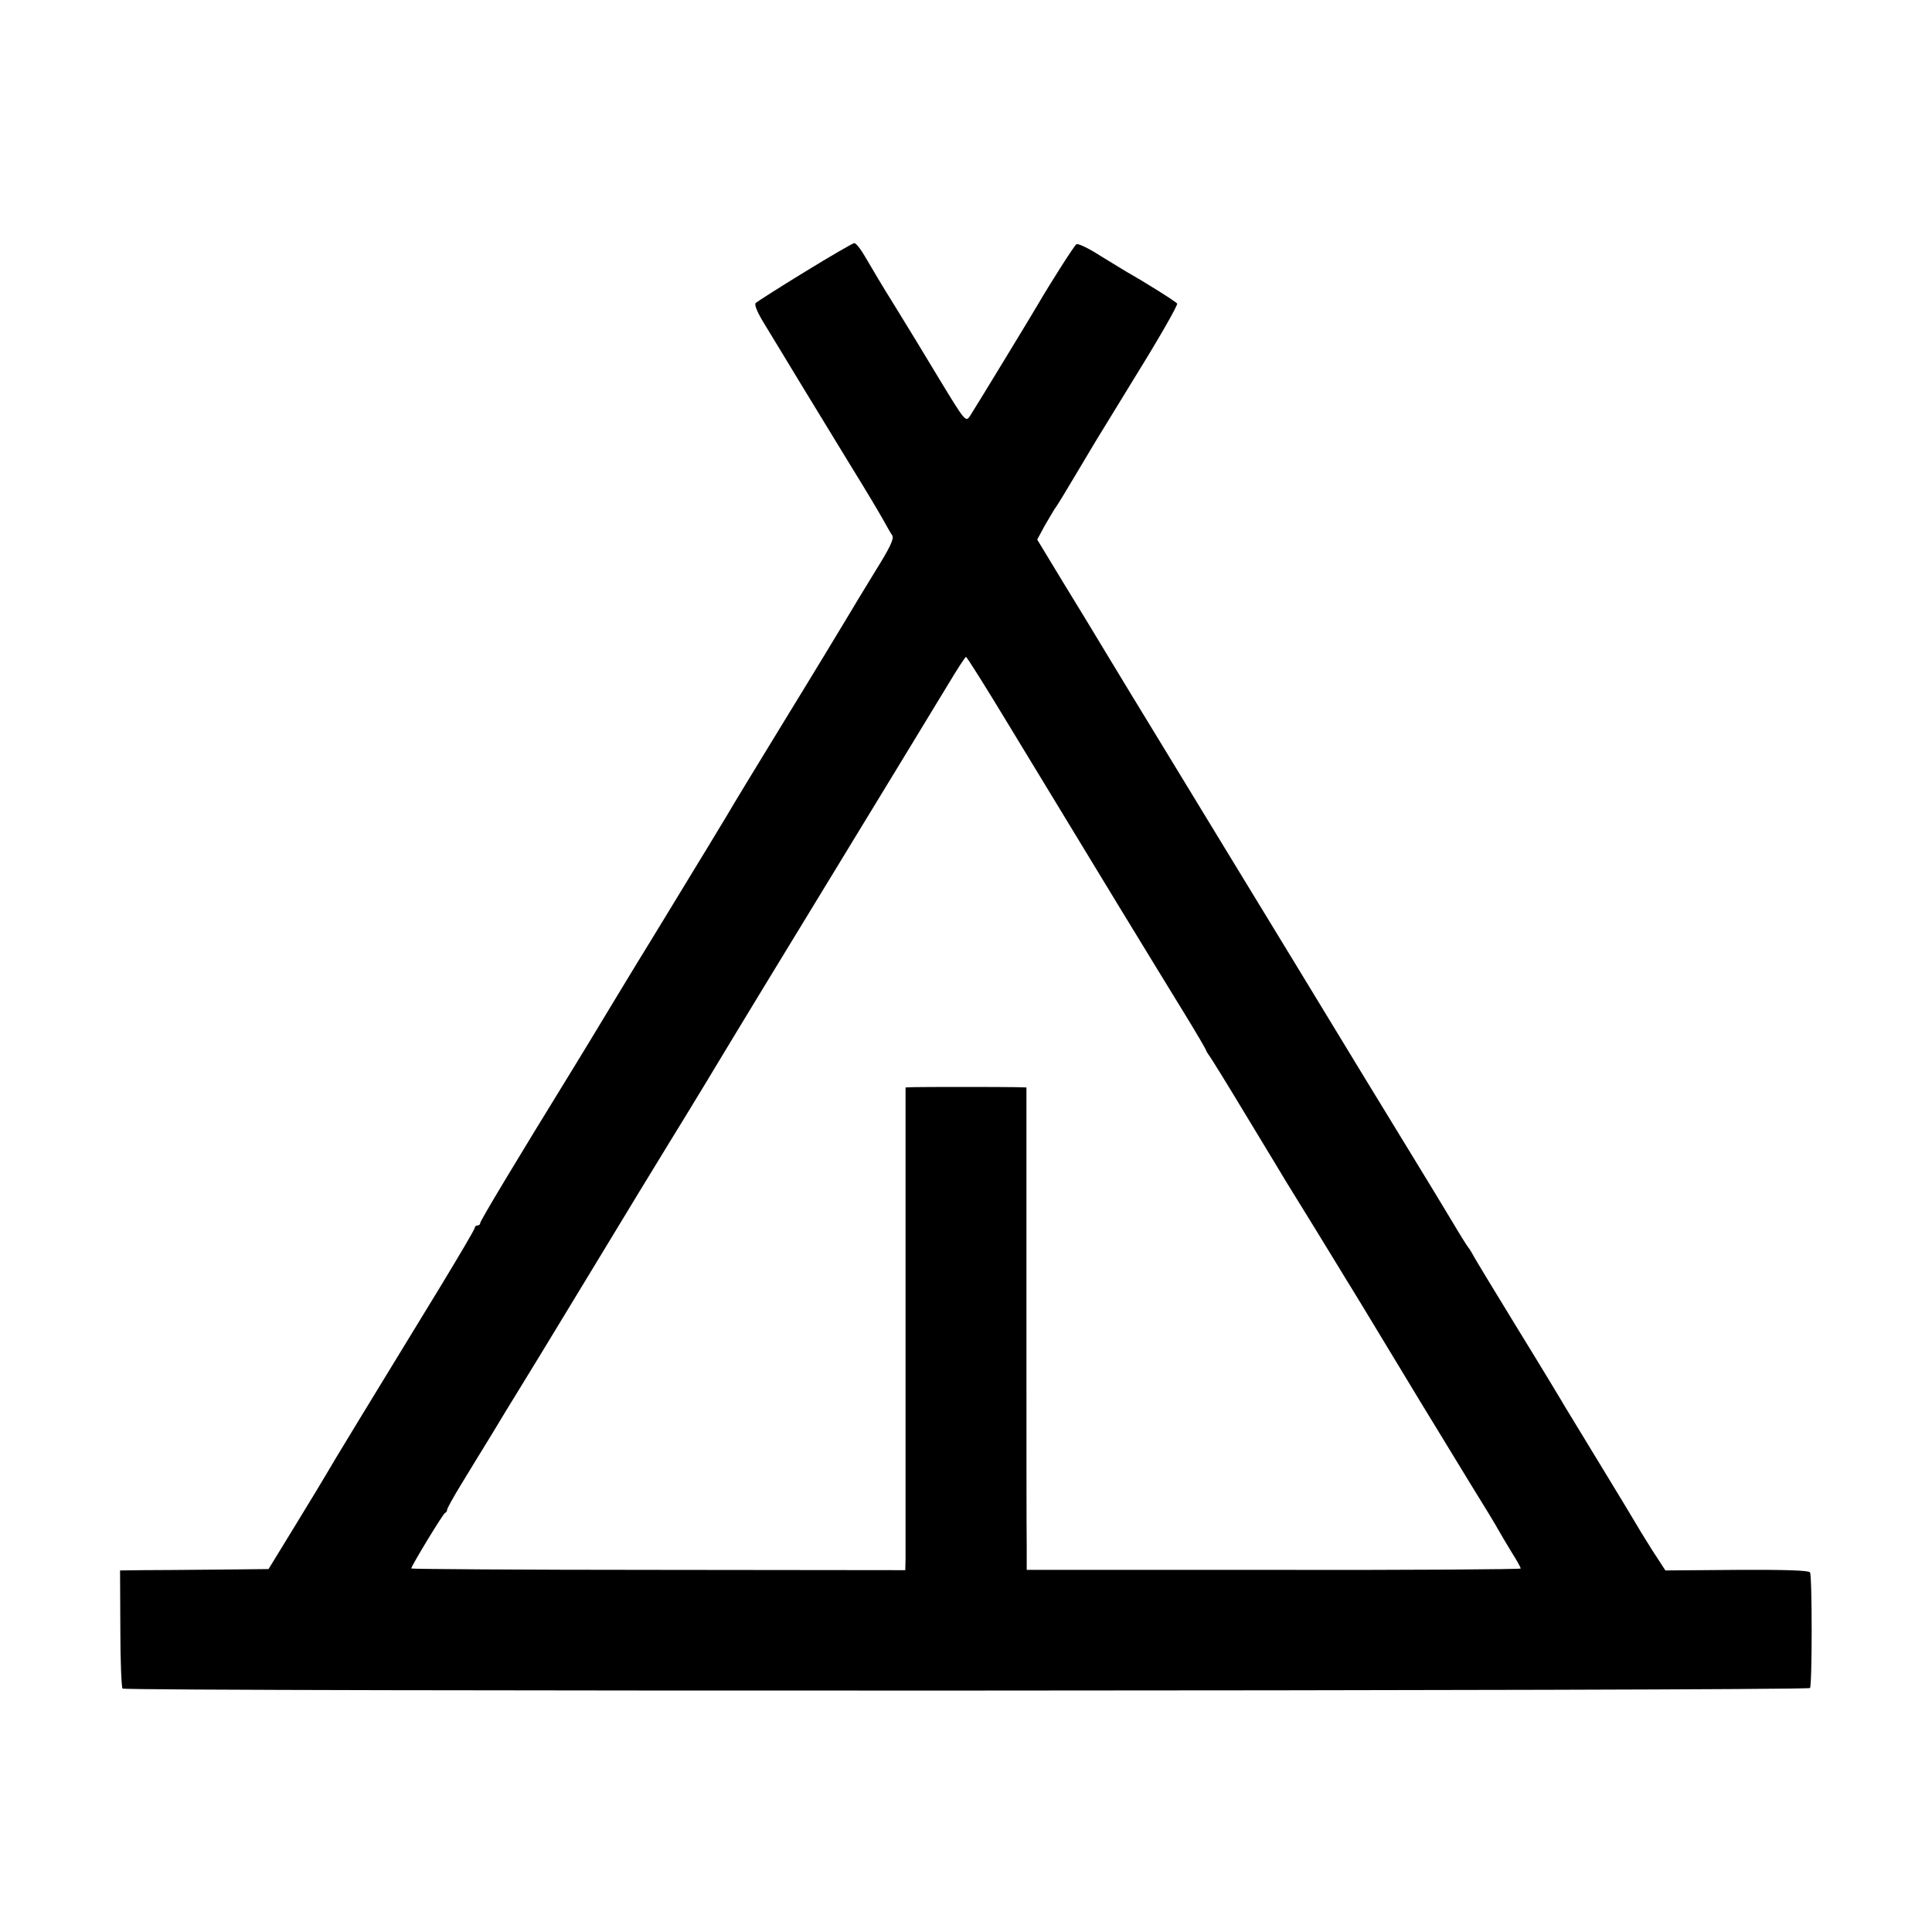
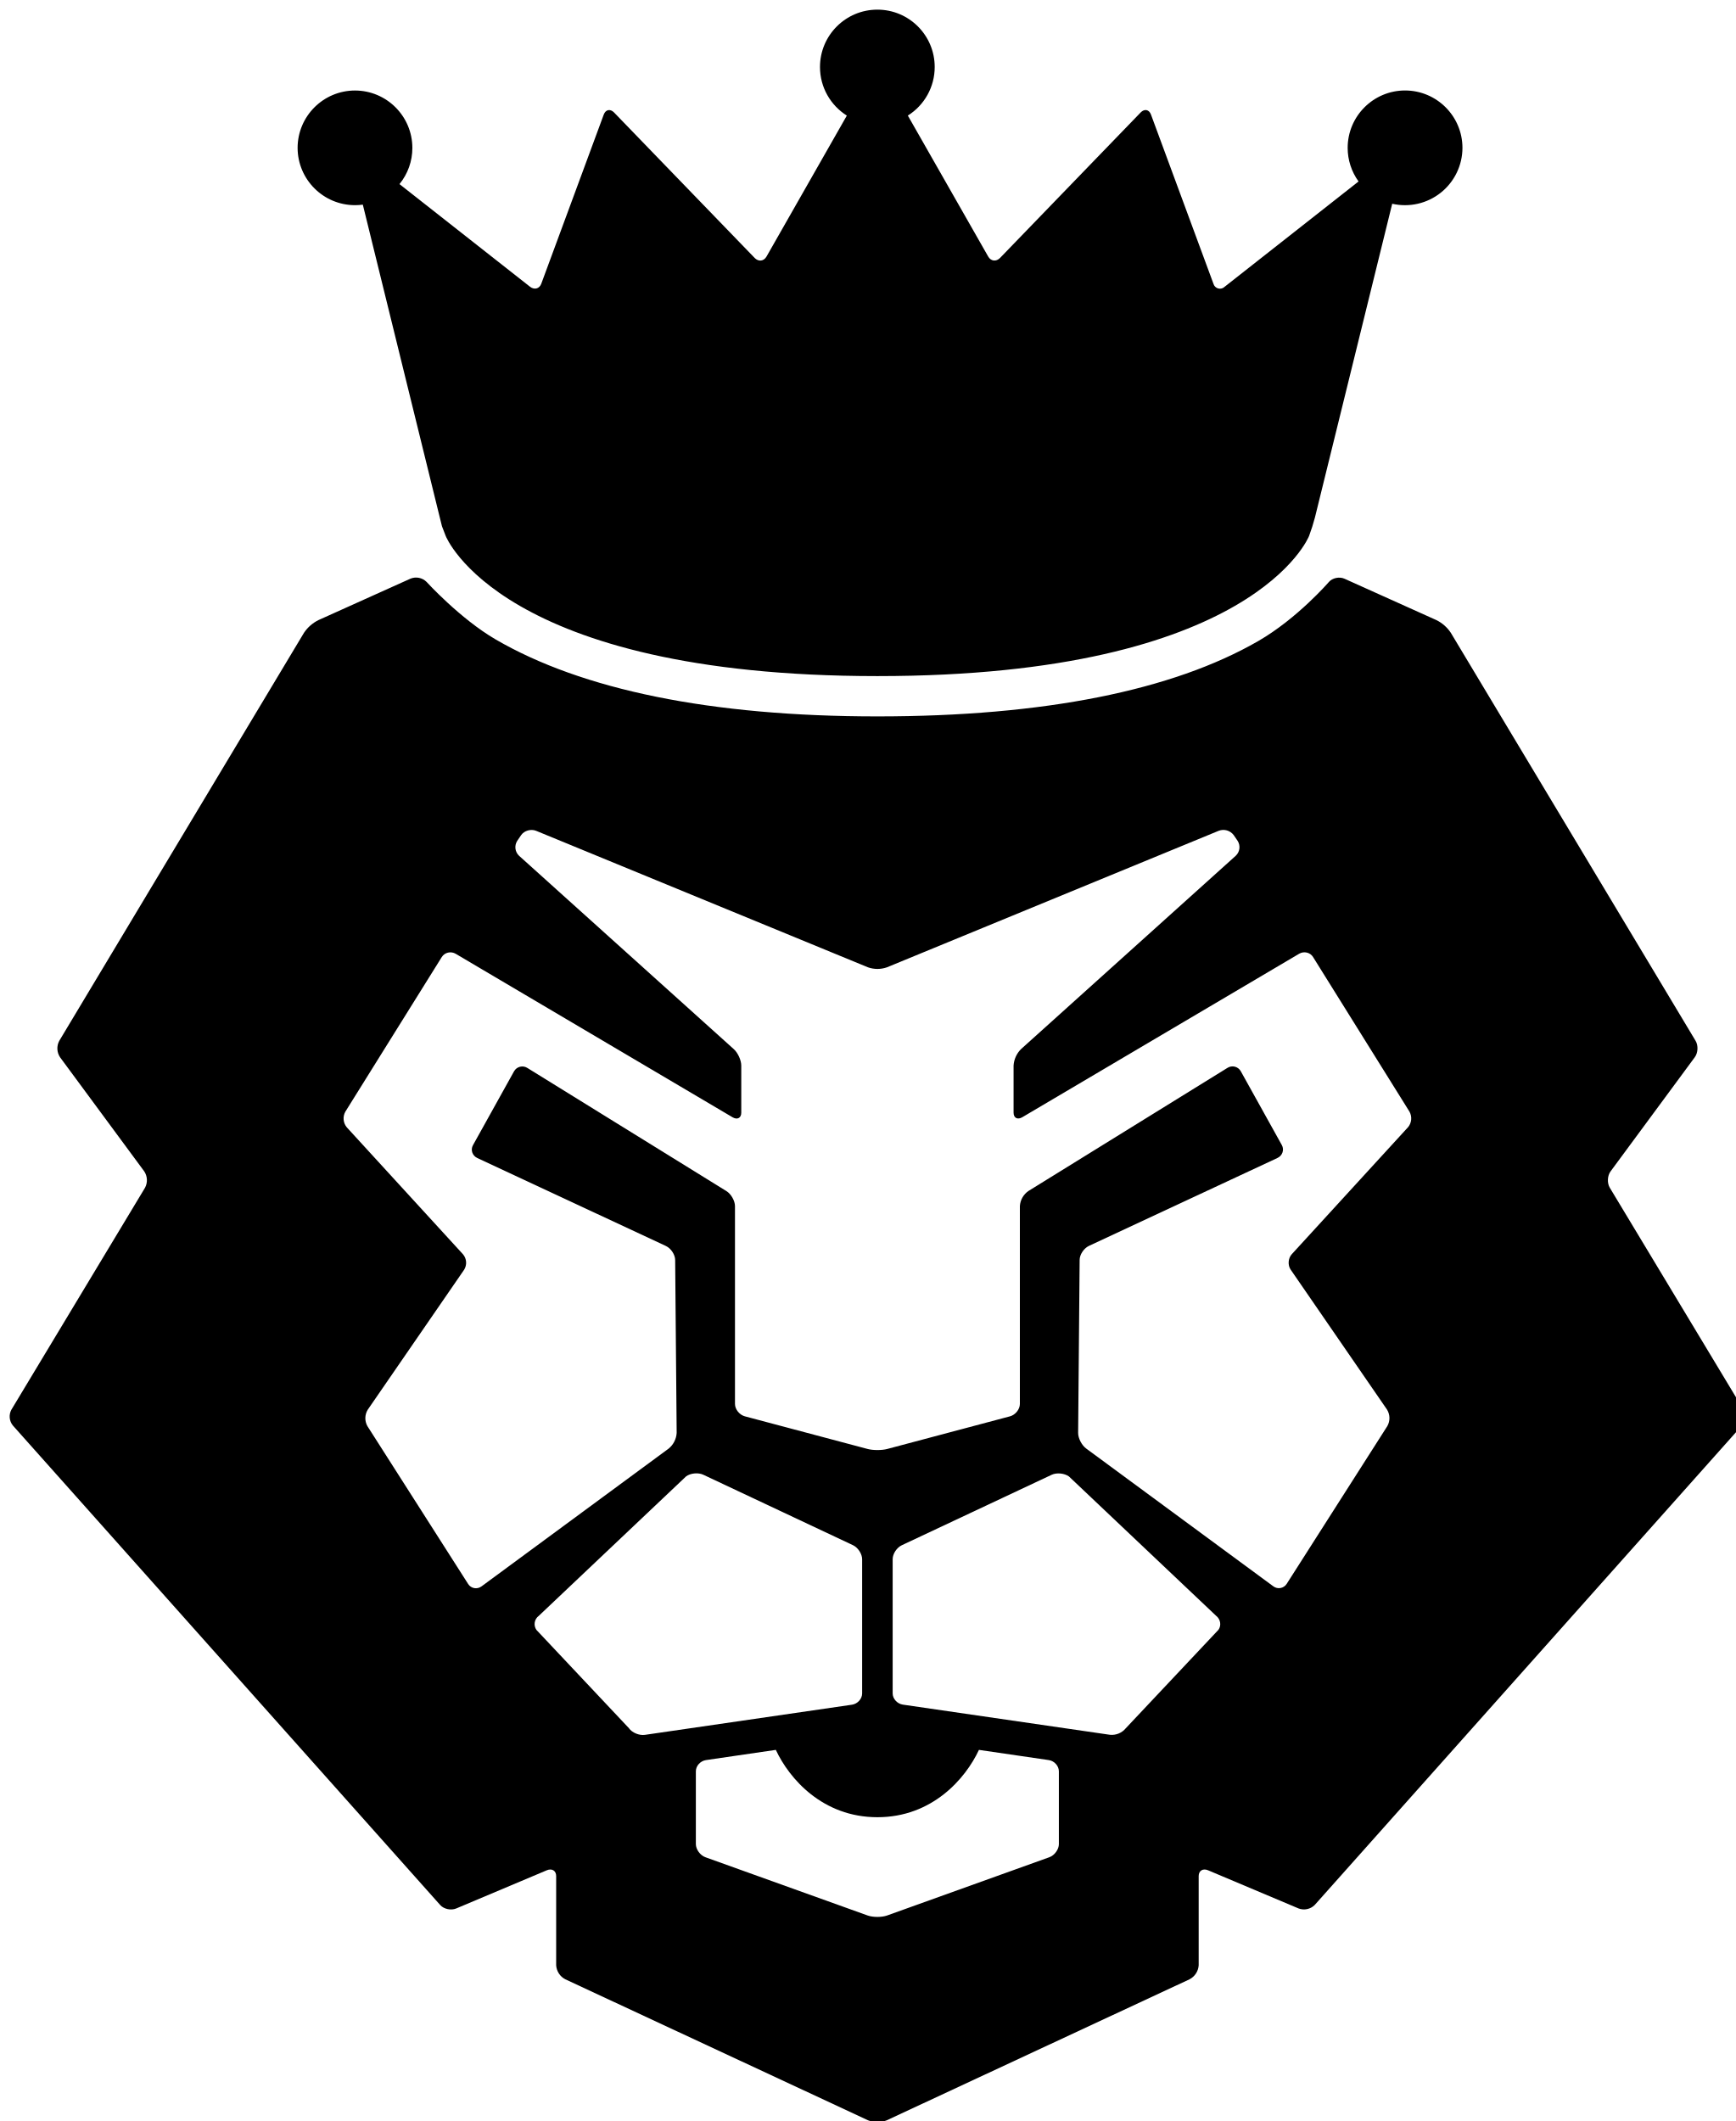
- <svg xmlns="http://www.w3.org/2000/svg" version="1.0" width="700pt" height="700pt" viewBox="0 0 700 700" preserveAspectRatio="xMidYMid meet">
-   <g transform="translate(0,700) scale(0.1,-0.1)" fill="#000000" stroke="none">
-     <path d="M2916 6015 c-93 -57 -173 -108 -178 -113 -6 -6 7 -36 33 -78 23 -38 86 -141 139 -229 54 -88 135 -221 180 -295 46 -74 94 -155 108 -180 14 -25 29 -52 35 -60 7 -12 -9 -45 -62 -130 -39 -63 -85 -140 -103 -170 -18 -30 -117 -194 -222 -365 -104 -170 -199 -326 -210 -346 -12 -19 -61 -102 -111 -183 -49 -81 -101 -166 -115 -189 -14 -23 -39 -64 -55 -90 -17 -27 -77 -126 -134 -220 -57 -95 -127 -210 -156 -257 -194 -315 -325 -533 -325 -541 0 -5 -4 -9 -10 -9 -5 0 -10 -4 -10 -9 0 -5 -55 -98 -121 -207 -247 -404 -403 -660 -416 -684 -8 -14 -58 -97 -112 -185 l-98 -160 -189 -2 c-104 -1 -225 -2 -269 -2 l-80 -1 1 -210 c0 -116 4 -213 8 -218 11 -11 6107 -9 6114 2 8 13 8 406 0 419 -4 7 -88 10 -265 9 l-259 -2 -50 77 c-27 43 -54 87 -60 98 -6 11 -62 103 -124 205 -62 102 -120 197 -129 212 -9 16 -85 142 -170 280 -85 139 -160 262 -165 273 -6 11 -13 22 -16 25 -3 3 -30 46 -59 95 -30 50 -102 169 -161 265 -59 96 -240 393 -402 660 -163 267 -371 609 -463 760 -92 151 -194 318 -225 370 -31 52 -101 167 -155 255 l-97 160 27 50 c16 27 32 55 36 61 5 5 38 59 74 120 36 60 69 116 74 124 5 8 75 122 155 253 81 131 144 242 141 247 -4 7 -114 76 -183 115 -10 6 -52 32 -95 58 -42 27 -81 46 -87 42 -8 -5 -94 -140 -140 -219 -19 -33 -221 -365 -246 -404 -15 -22 -18 -18 -111 135 -52 87 -123 203 -157 258 -67 108 -67 110 -111 184 -16 28 -34 51 -40 50 -5 0 -86 -47 -179 -104z m739 -1642 c319 -526 519 -854 637 -1046 43 -70 78 -130 78 -133 0 -2 5 -10 10 -17 6 -7 69 -109 140 -227 72 -118 134 -222 139 -230 5 -8 55 -89 111 -180 56 -91 105 -172 110 -180 9 -14 52 -84 270 -445 54 -88 135 -221 180 -295 46 -74 91 -148 100 -165 9 -16 31 -53 48 -81 18 -28 32 -54 32 -57 0 -3 -403 -6 -895 -5 l-895 0 0 81 c-1 45 -1 439 -1 875 l0 792 -37 1 c-57 1 -344 1 -374 0 l-27 -1 0 -832 c0 -458 0 -852 0 -875 l-1 -42 -895 1 c-492 0 -895 3 -895 5 0 9 115 198 122 201 5 2 8 7 8 12 0 5 23 46 51 92 28 46 78 128 112 183 33 55 70 116 82 135 12 19 132 215 265 435 133 220 266 438 295 485 65 105 206 338 220 362 6 10 172 284 370 608 198 325 387 635 420 690 33 55 62 100 65 100 3 0 73 -111 155 -247z" />
+ <svg xmlns="http://www.w3.org/2000/svg" version="1.1" width="90" height="110" viewBox="0 0 90 110" xml:space="preserve">
+   <defs>
+ </defs>
+   <g transform="matrix(1 0 0 1 45.5 55.28)">
+     <path style="stroke: none; stroke-width: 1; stroke-dasharray: none; stroke-linecap: butt; stroke-dashoffset: 0; stroke-linejoin: miter; stroke-miterlimit: 4; fill: rgb(0,0,0); fill-rule: nonzero; opacity: 1;" transform=" translate(-45, -54.78)" d="M 17.911 10.141 c 0.137 0 0.272 -0.01 0.404 -0.027 l 3.974 16.154 l 0.13 0.524 l 0.194 0.504 S 25.44 34.564 45 34.564 s 22.385 -7.268 22.385 -7.268 a 10.18 10.18 0 0 0 0.305 -0.963 l 4.006 -16.266 a 2.98 2.98 0 0 0 3.643 -2.899 a 2.98 2.98 0 0 0 -2.975 -2.976 a 2.98 2.98 0 0 0 -2.978 2.976 a 2.97 2.97 0 0 0 0.565 1.743 l -6.939 5.457 a 0.35 0.35 0 0 1 -0.587 -0.154 l -3.24 -8.776 c -0.097 -0.261 -0.337 -0.309 -0.536 -0.103 l -7.29 7.543 c -0.199 0.204 -0.475 0.172 -0.614 -0.073 l -4.167 -7.311 a 2.97 2.97 0 0 0 1.393 -2.52 C 47.971 1.331 46.64 0 44.998 0 s -2.976 1.332 -2.976 2.975 c 0 1.062 0.556 1.992 1.392 2.52 l -4.165 7.311 c -0.139 0.245 -0.415 0.277 -0.613 0.073 l -7.29 -7.543 c -0.198 -0.205 -0.438 -0.157 -0.536 0.103 l -3.241 8.776 c -0.096 0.262 -0.359 0.332 -0.586 0.154 l -6.767 -5.321 a 2.96 2.96 0 0 0 0.668 -1.878 a 2.98 2.98 0 0 0 -2.975 -2.976 a 2.98 2.98 0 0 0 -2.976 2.976 a 2.98 2.98 0 0 0 2.979 2.971 z m 72.002 62.471 l -6.934 -11.515 c -0.145 -0.24 -0.127 -0.625 0.043 -0.85 l 4.364 -5.916 c 0.17 -0.228 0.188 -0.61 0.043 -0.85 L 74.735 32.318 a 1.91 1.91 0 0 0 -0.743 -0.656 l -4.769 -2.147 c -0.265 -0.121 -0.632 -0.043 -0.816 0.173 c 0 0 -1.636 1.895 -3.667 3.064 c -4.423 2.547 -11.066 3.902 -19.741 3.902 c -8.656 0 -15.316 -1.385 -19.794 -3.99 c -1.846 -1.074 -3.588 -2.989 -3.588 -2.989 a 0.77 0.77 0 0 0 -0.828 -0.166 l -4.782 2.154 a 1.94 1.94 0 0 0 -0.744 0.656 L 2.572 53.482 a 0.83 0.83 0 0 0 0.042 0.85 l 4.365 5.916 a 0.83 0.83 0 0 1 0.042 0.85 L 0.089 72.613 a 0.74 0.74 0 0 0 0.08 0.819 l 22.157 24.865 c 0.188 0.214 0.562 0.293 0.829 0.182 l 4.7 -1.982 c 0.267 -0.113 0.486 0.022 0.486 0.3 v 4.629 a 0.88 0.88 0 0 0 0.477 0.726 l 15.705 7.315 a 1.31 1.31 0 0 0 0.955 0 l 15.705 -7.315 a 0.88 0.88 0 0 0 0.477 -0.726 v -4.629 c 0 -0.279 0.22 -0.413 0.487 -0.3 l 4.699 1.982 a 0.79 0.79 0 0 0 0.831 -0.182 l 22.155 -24.865 c 0.188 -0.21 0.224 -0.581 0.081 -0.821 z M 32.118 89.131 l -4.801 -5.101 a 0.53 0.53 0 0 1 0.122 -0.728 l 7.639 -7.233 c 0.231 -0.171 0.635 -0.209 0.897 -0.084 l 7.756 3.651 c 0.263 0.125 0.477 0.452 0.477 0.731 v 6.961 c 0 0.279 -0.237 0.539 -0.527 0.582 l -10.739 1.564 c -0.29 0.042 -0.661 -0.11 -0.826 -0.342 z m 22.293 6.005 c 0 0.277 -0.223 0.587 -0.497 0.685 l -8.417 3.023 c -0.274 0.096 -0.722 0.096 -0.997 0 l -8.418 -3.023 c -0.273 -0.098 -0.497 -0.408 -0.497 -0.685 v -3.772 c 0 -0.282 0.237 -0.54 0.527 -0.582 l 3.62 -0.529 c 0.698 1.497 2.429 3.492 5.267 3.492 s 4.568 -1.994 5.266 -3.492 l 3.621 0.529 c 0.287 0.041 0.524 0.3 0.524 0.582 v 3.772 z m 8.272 -11.108 l -4.801 5.101 a 0.94 0.94 0 0 1 -0.824 0.341 l -10.74 -1.564 c -0.289 -0.043 -0.527 -0.303 -0.527 -0.582 v -6.961 c 0 -0.279 0.214 -0.605 0.479 -0.726 l 7.766 -3.651 c 0.261 -0.123 0.663 -0.081 0.896 0.086 l 7.631 7.226 c 0.23 0.175 0.285 0.502 0.121 0.73 z m 9.829 -26.063 l -6.023 6.58 c -0.192 0.209 -0.219 0.57 -0.058 0.802 l 4.997 7.259 a 0.84 0.84 0 0 1 0.016 0.853 l -5.22 8.184 a 0.48 0.48 0 0 1 -0.696 0.125 l -9.702 -7.144 c -0.231 -0.171 -0.42 -0.536 -0.417 -0.812 l 0.078 -8.971 c 0.001 -0.277 0.22 -0.603 0.482 -0.726 l 9.774 -4.559 c 0.262 -0.121 0.364 -0.423 0.23 -0.668 l -2.131 -3.834 a 0.49 0.49 0 0 0 -0.694 -0.169 l -10.317 6.383 a 1.03 1.03 0 0 0 -0.443 0.781 v 10.264 c 0 0.277 -0.233 0.567 -0.513 0.641 l -6.362 1.692 c -0.282 0.076 -0.743 0.076 -1.025 0 l -6.361 -1.692 c -0.282 -0.075 -0.513 -0.365 -0.513 -0.641 v -10.26 c 0 -0.277 -0.201 -0.63 -0.445 -0.781 l -10.317 -6.383 a 0.49 0.49 0 0 0 -0.694 0.169 l -2.131 3.834 c -0.137 0.245 -0.033 0.548 0.23 0.668 l 9.773 4.559 c 0.263 0.123 0.48 0.449 0.482 0.726 l 0.078 8.971 a 1.14 1.14 0 0 1 -0.416 0.812 l -9.703 7.145 c -0.231 0.169 -0.544 0.113 -0.695 -0.125 l -5.222 -8.184 a 0.84 0.84 0 0 1 0.016 -0.853 l 4.998 -7.259 a 0.68 0.68 0 0 0 -0.058 -0.802 l -6.023 -6.58 a 0.72 0.72 0 0 1 -0.078 -0.816 l 5.001 -8.021 c 0.149 -0.239 0.474 -0.314 0.723 -0.166 l 14.355 8.477 c 0.249 0.146 0.452 0.038 0.452 -0.239 v -2.439 c 0 -0.278 -0.173 -0.661 -0.385 -0.853 l -11.137 -10.03 a 0.61 0.61 0 0 1 -0.098 -0.771 l 0.204 -0.3 c 0.159 -0.234 0.509 -0.333 0.778 -0.224 l 17.212 7.081 a 1.49 1.49 0 0 0 0.976 0 l 17.21 -7.083 a 0.67 0.67 0 0 1 0.776 0.224 l 0.205 0.3 a 0.61 0.61 0 0 1 -0.098 0.771 l -11.137 10.03 a 1.32 1.32 0 0 0 -0.385 0.853 v 2.439 c 0 0.278 0.204 0.385 0.452 0.239 l 14.355 -8.477 c 0.249 -0.148 0.575 -0.073 0.722 0.166 l 5.001 8.021 a 0.72 0.72 0 0 1 -0.079 0.815 z" stroke-linecap="round" />
  </g>
</svg>
